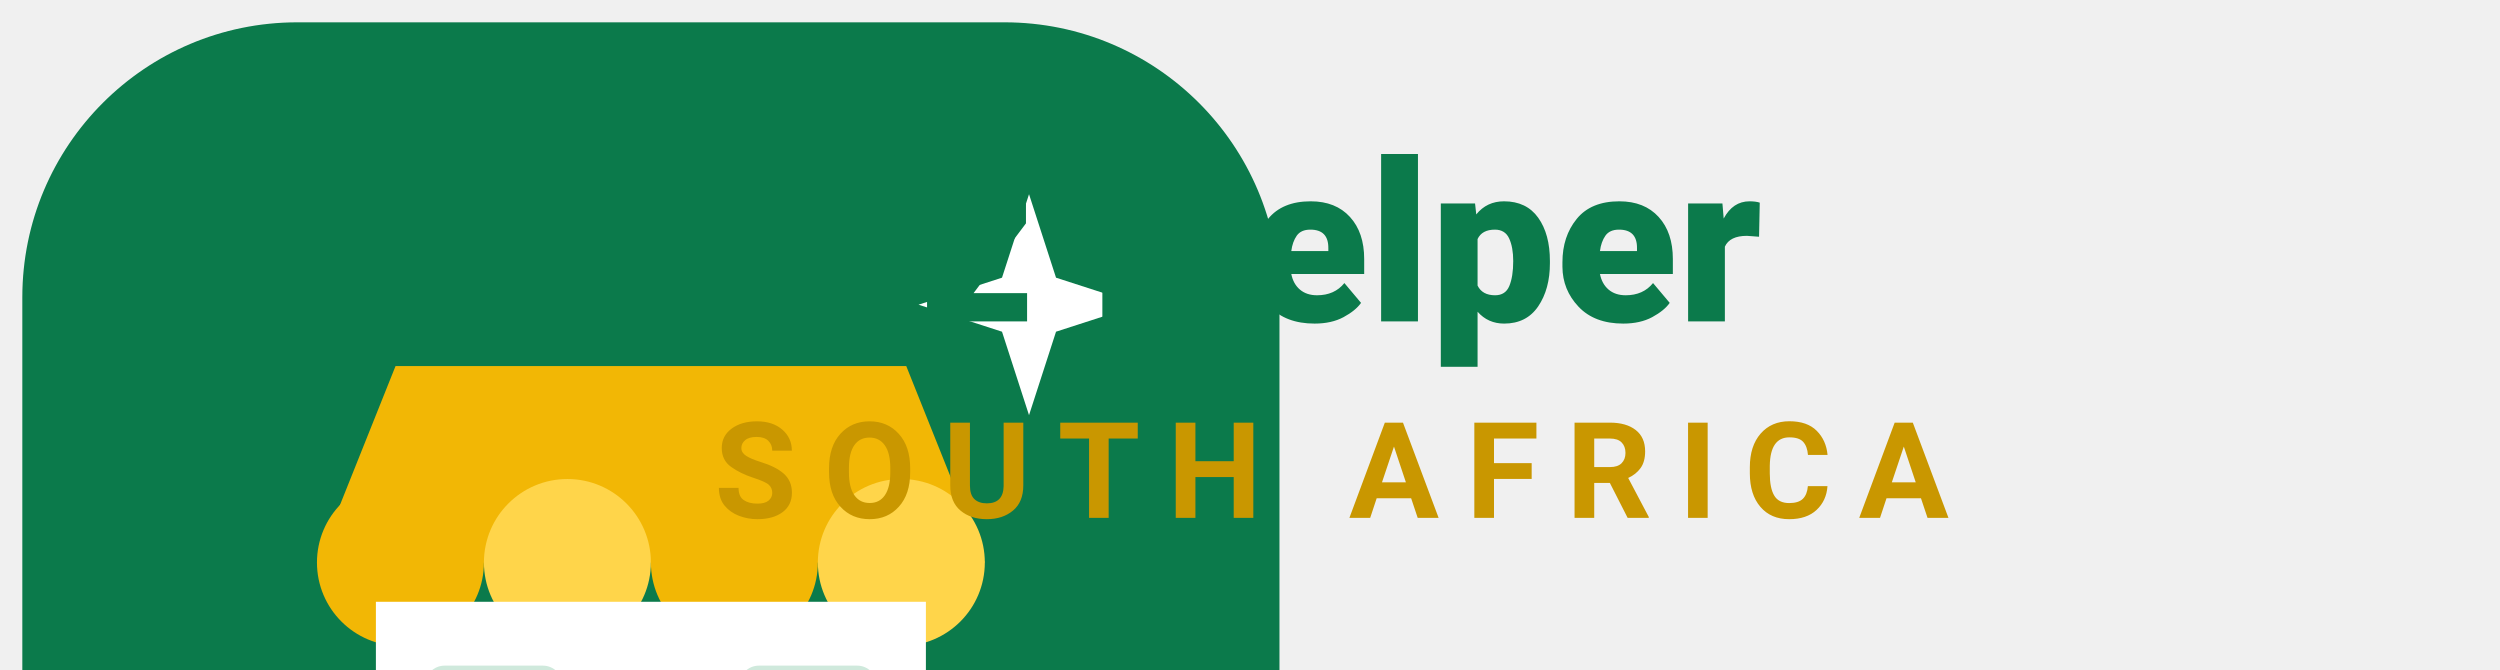
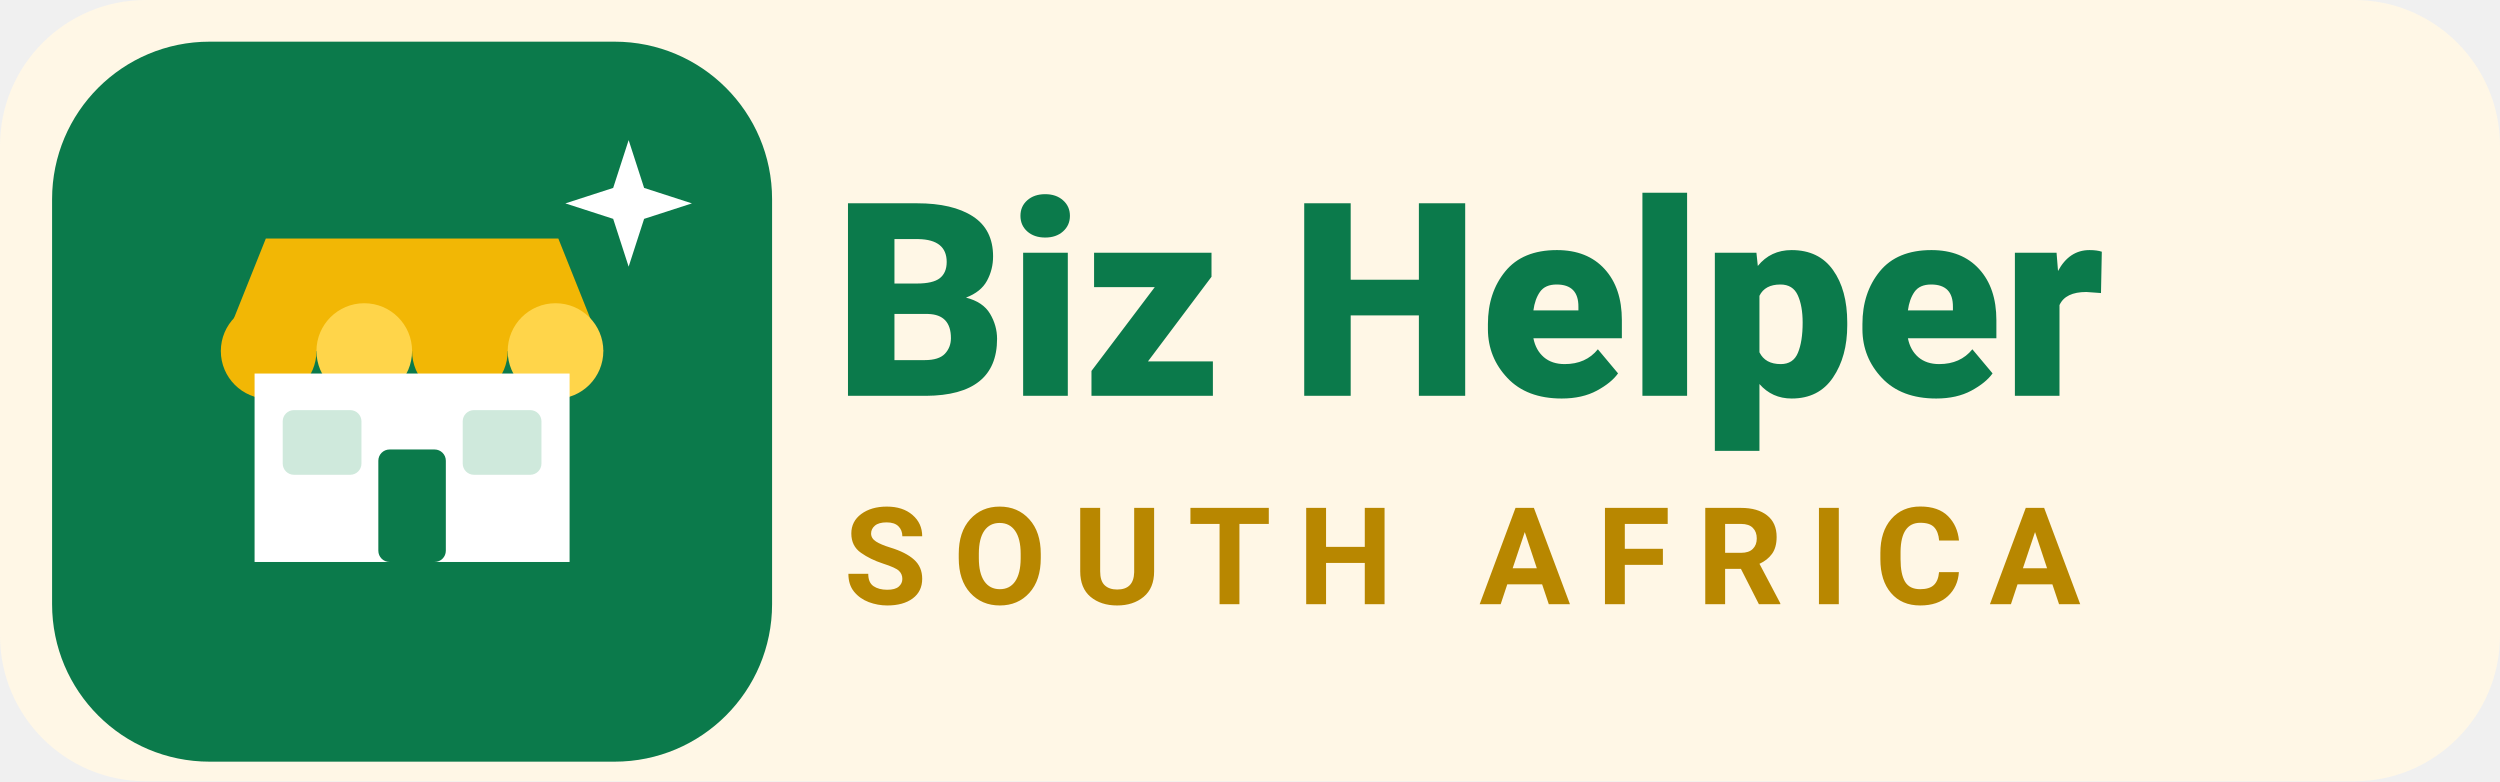
- <svg xmlns="http://www.w3.org/2000/svg" viewBox="0 0 560 150" role="img" aria-label="Biz Helper SA">
-   <g transform="translate(5 5) scale(0.55)">
+ <svg xmlns="http://www.w3.org/2000/svg" viewBox="0 0 480 150" role="img" aria-label="Biz Helper South Africa">
+   <rect width="480" height="150" rx="28" fill="#fff7e6" />
+   <g transform="translate(10 8) scale(0.27)">
    <rect width="512" height="512" rx="112" fill="#0b7a4b" />
    <path d="M120 220L152 140H360L392 220Z" fill="#f2b705" />
    <circle cx="154" cy="220" r="34" fill="#f2b705" />
    <circle cx="222" cy="220" r="34" fill="#ffd54a" />
    <circle cx="290" cy="220" r="34" fill="#f2b705" />
    <circle cx="358" cy="220" r="34" fill="#ffd54a" />
    <rect x="144" y="236" width="224" height="134" fill="#fff" />
    <rect x="164" y="262" width="56" height="46" rx="8" fill="#cfe9dc" />
    <rect x="232" y="290" width="48" height="80" rx="8" fill="#0b7a4b" />
    <rect x="292" y="262" width="56" height="46" rx="8" fill="#cfe9dc" />
    <path d="M410 70L421 104L455 115L421 126L410 160L399 126L365 115L399 104Z" fill="#fff" />
  </g>
-   <text x="160" y="72" font-family="system-ui,-apple-system,Segoe UI,Roboto,sans-serif" font-size="50" font-weight="800" fill="#0b7a4b">Biz Helper</text>
-   <text x="160" y="116" font-family="system-ui,-apple-system,Segoe UI,Roboto,sans-serif" font-size="30" font-weight="700" fill="#c99700" letter-spacing="6">SOUTH AFRICA</text>
+   <text x="160" y="76" font-family="system-ui,-apple-system,Segoe UI,Roboto,sans-serif" font-size="52" font-weight="800" fill="#0b7a4b">Biz Helper</text>
+   <text x="162" y="116" font-family="system-ui,-apple-system,Segoe UI,Roboto,sans-serif" font-size="26" font-weight="700" fill="#b88700" letter-spacing="5">SOUTH AFRICA</text>
</svg>
